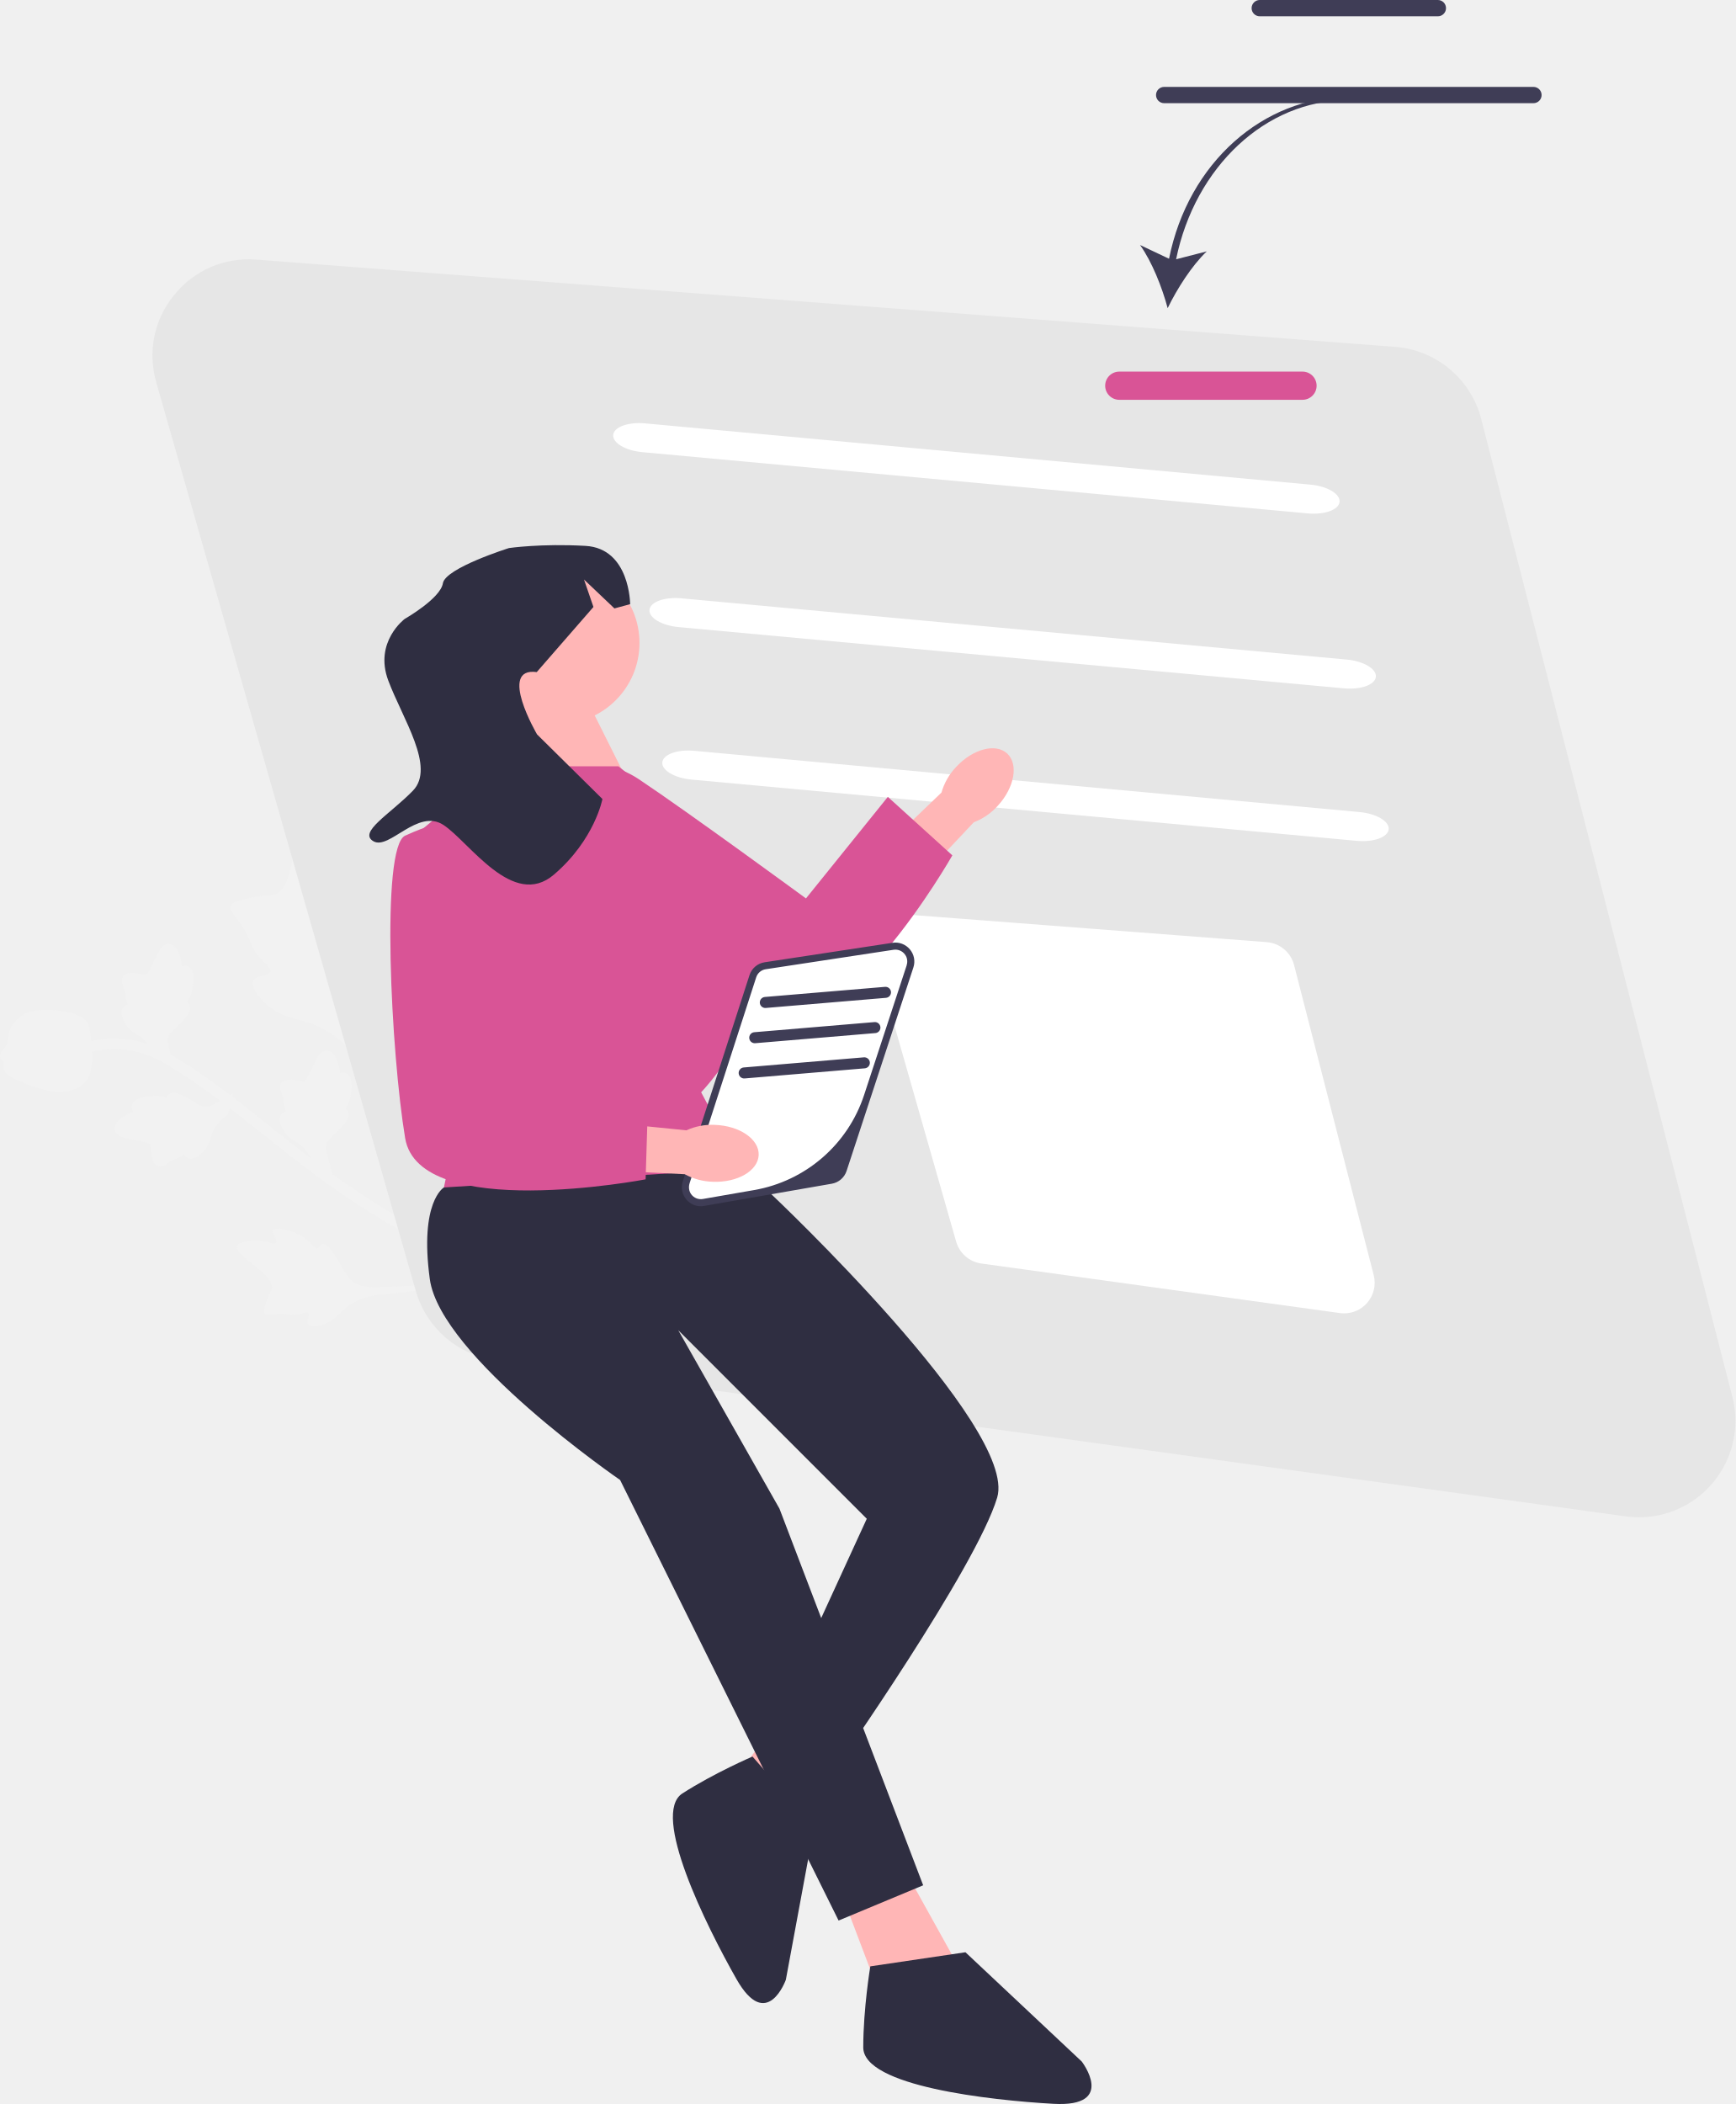
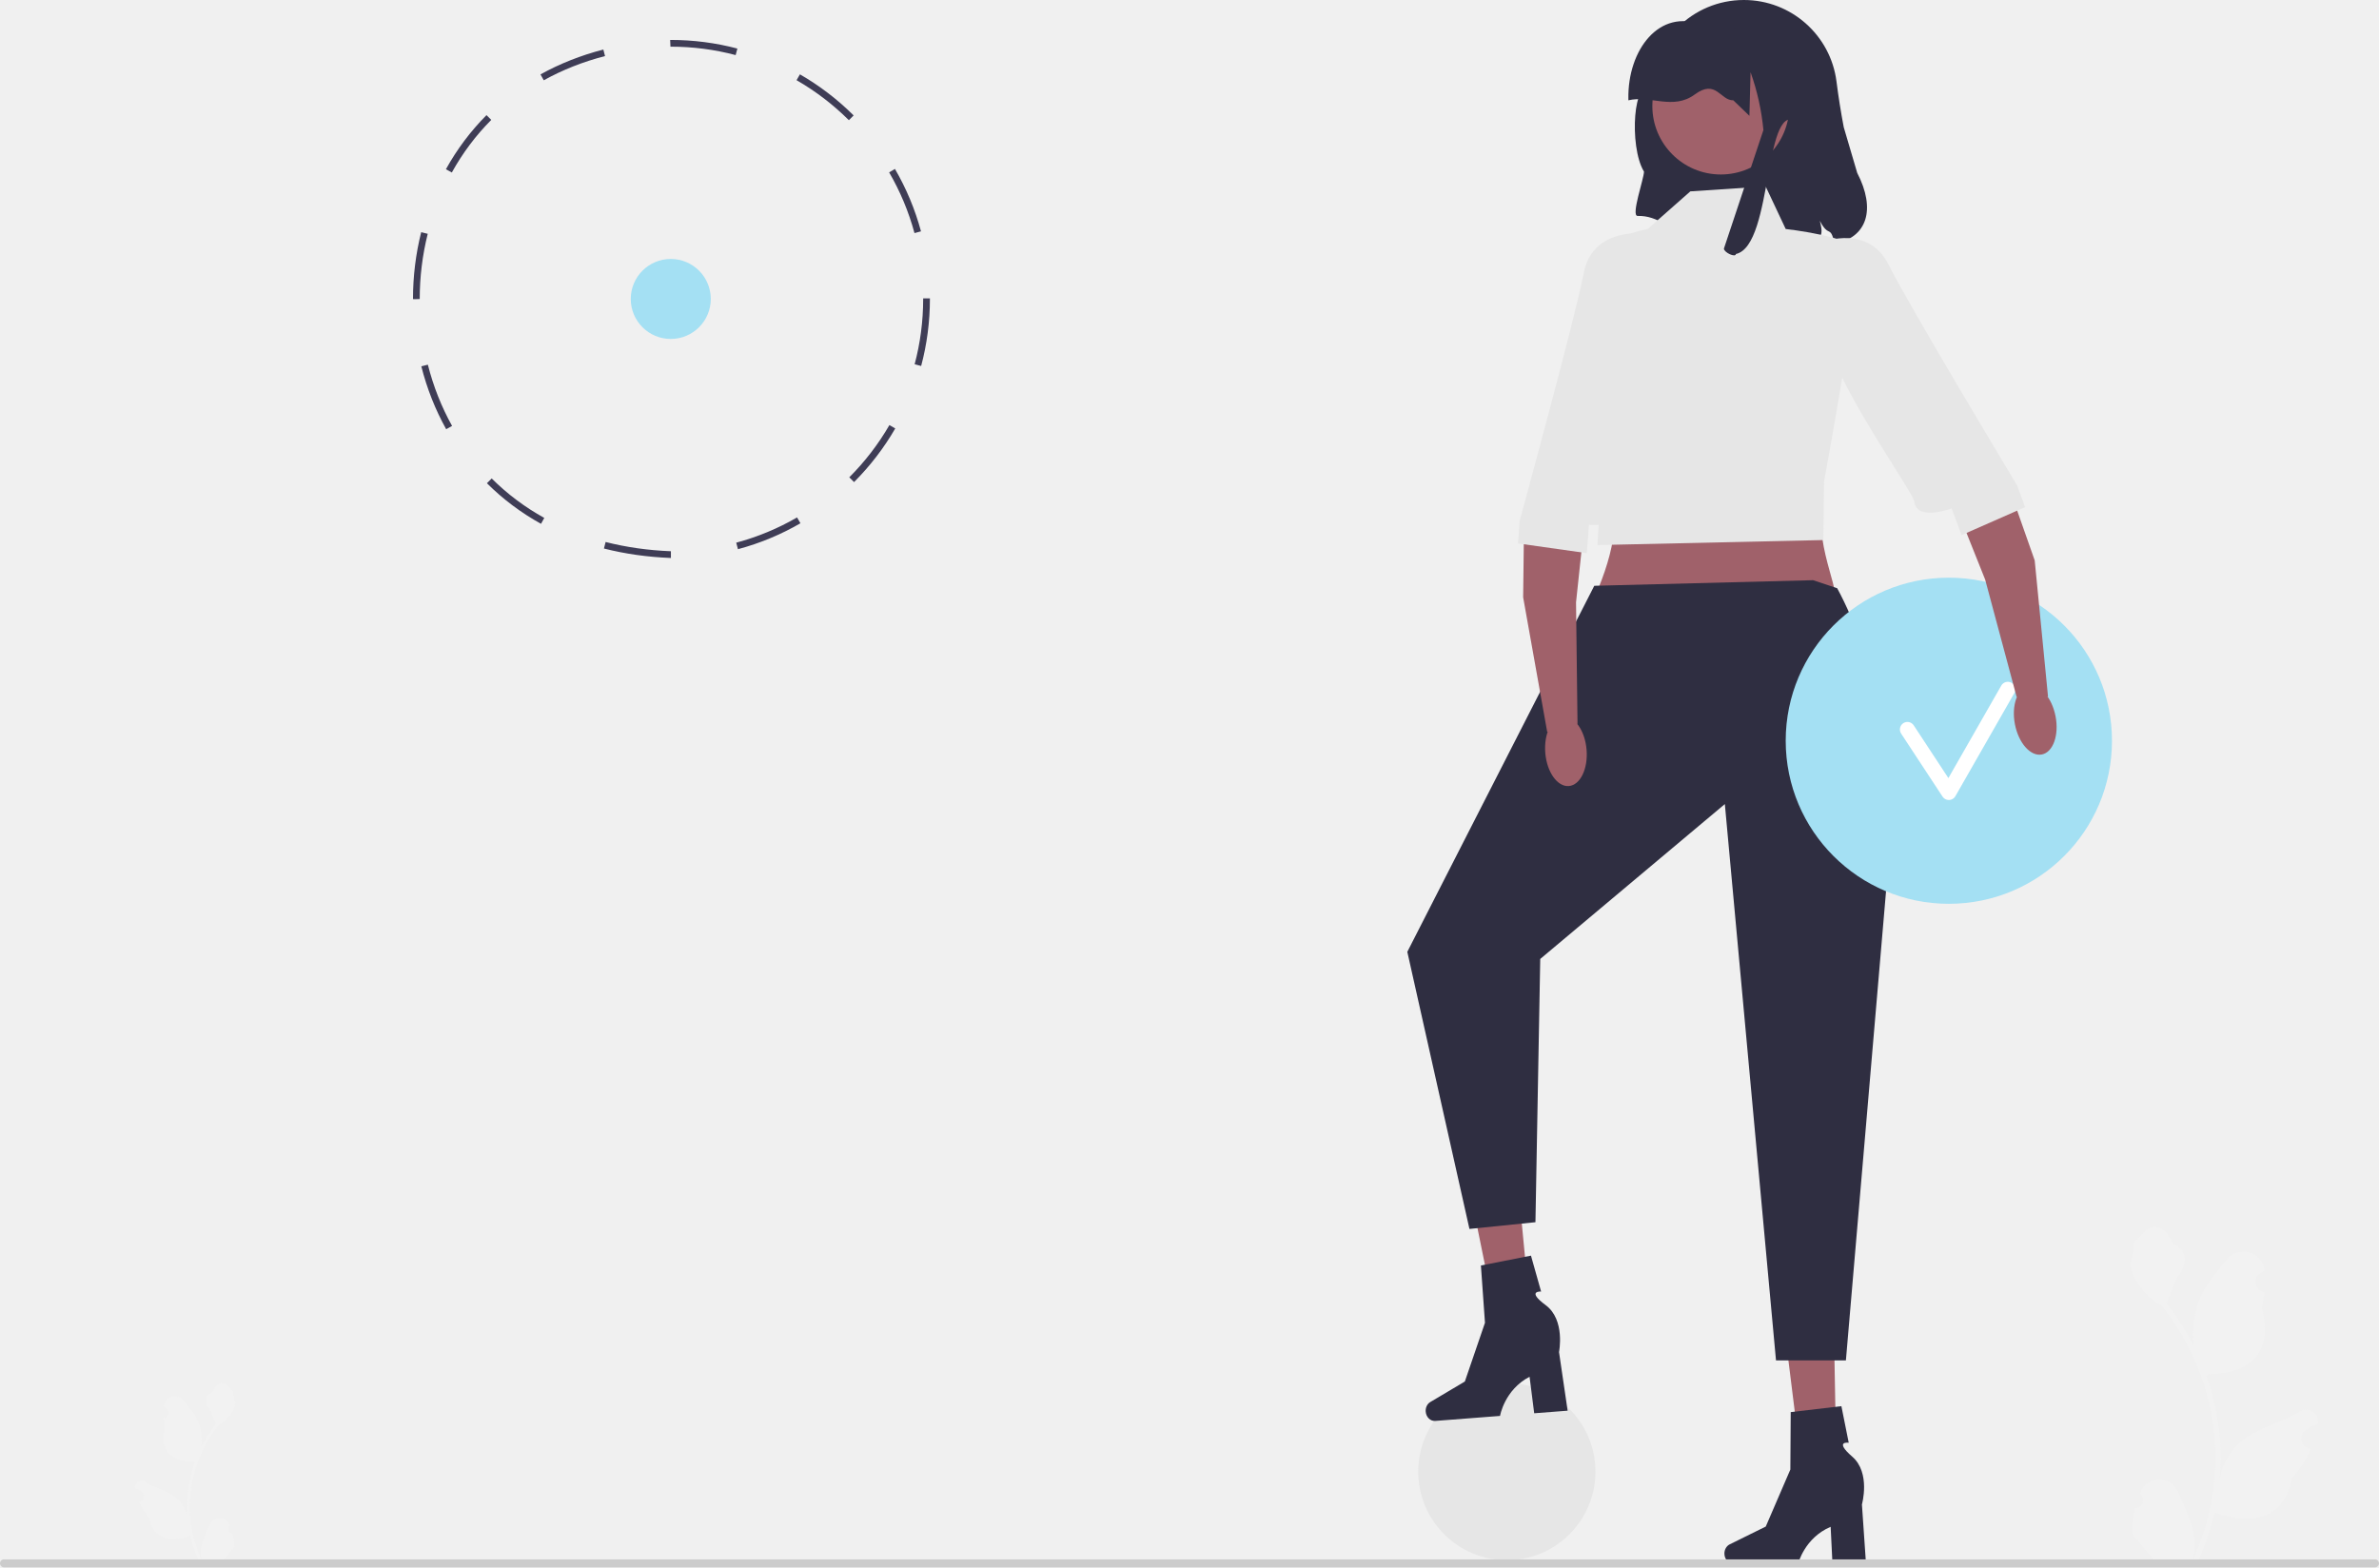
- <svg xmlns="http://www.w3.org/2000/svg" width="492.459" height="596.977" viewBox="0 0 492.459 596.977">
-   <path d="M94.269,234.126c-.569-.891-4.158-6.502-6.817-5.933-5.04,1.077-2.306,23.408-9.632,25.635-1.608,.489-3.871,.061-8.926,1.413-2.011,.538-3.053,.98-3.377,1.87-.459,1.263,.93,2.325,2.993,5.403,3.094,4.617,2.142,5.471,4.863,8.78,2.02,2.457,3.605,3.276,3.294,4.354-.44,1.525-3.897,.87-4.728,2.619-.847,1.785,1.613,4.869,3.741,6.754,3.993,3.538,7.973,3.88,11.617,5.04,3.961,1.261,9.377,4.077,14.984,11.118l44.809,60.654c-3.614-1.369-10.655-4.183-20.259-8.994-8.101-4.06-16.132-8.68-23.872-13.738-3.337-2.18-6.254-4.21-8.874-6.1l.266,.139-1.28-4.632c-.491-1.841-.813-3.344-.132-4.554,.376-.647,1.085-1.314,1.911-2.088,.948-.885,2.024-1.886,3.072-3.277,.972-1.251,1.193-2.367,.707-3.302-.165-.318-.381-.544-.609-.71,.261-.413,.557-.9,.821-1.485,.559-1.244,.696-2.309,.795-3.101,.406-3.186-.11-5.064-1.54-5.582-.604-.218-1.15-.118-1.607,.096-.034-.654-.121-1.423-.359-2.252-.767-2.661-1.834-4.01-3.255-4.122-1.985-.157-2.986,2.036-4.143,4.571-.519,1.126-1.879,4.126-2.59,4.128-.088-.001-.339-.055-.561-.104-.609-.132-1.527-.332-2.96-.372-.803-.023-2.016-.058-2.758,.937-.661,.954-.335,1.967-.035,2.778,.1,.267,.218,.585,.338,.97,.272,.878,.318,1.352,.362,1.811,.058,.597,.118,1.217,.546,2.237,.036,.083,.069,.16,.103,.236-.402,.092-.824,.286-1.178,.68-1.333,1.45-.089,3.852,.502,4.808,1.065,1.71,2.413,2.532,3.498,3.193,.274,.167,.542,.33,.802,.507,1.346,.917,2.462,2.306,3.357,4.093-1.058-.806-2.07-1.582-3.019-2.313-3.401-2.617-6.599-5.168-9.717-7.653-3.206-2.557-6.345-5.059-9.538-7.5l.201-.878,0-0-.772,.448c-5.036-3.83-10.223-7.508-16.046-10.998-.239-.143-.521-.31-.812-.481l-.277-1.003c-.491-1.841-.813-3.344-.132-4.554,.376-.647,1.085-1.314,1.912-2.088,.947-.885,2.024-1.886,3.072-3.277,.972-1.251,1.193-2.367,.707-3.302-.164-.318-.381-.544-.609-.71,.261-.413,.557-.9,.821-1.485,.559-1.244,.696-2.309,.795-3.101,.406-3.186-.11-5.064-1.54-5.582-.604-.218-1.15-.118-1.607,.096-.034-.654-.121-1.423-.359-2.252-.767-2.661-1.834-4.01-3.254-4.121-1.985-.157-2.986,2.036-4.143,4.571-.519,1.126-1.879,4.126-2.59,4.128-.088-.001-.339-.055-.561-.104-.609-.132-1.527-.332-2.96-.372-.803-.023-2.016-.058-2.758,.937-.661,.954-.335,1.967-.035,2.778,.1,.267,.218,.585,.338,.97,.272,.878,.318,1.352,.362,1.811,.058,.597,.118,1.217,.546,2.237,.036,.083,.069,.16,.103,.236-.402,.092-.824,.286-1.178,.68-1.333,1.45-.089,3.852,.503,4.808,1.065,1.71,2.413,2.532,3.498,3.193,.274,.167,.543,.331,.802,.507,.761,.518,1.445,1.194,2.064,1.994-1.975-.666-4.256-1.215-6.828-1.451-3.074-.281-6.188-.074-9.292,.603-.022-.234-.043-.464-.067-.718-.264-2.855-.457-4.04-1.441-5.15-.478-.542-1.209-1.138-3.301-1.819-2.9-.944-5.383-1.087-6.077-1.109-3.466-.099-6.46-.184-9.178,1.907-.519,.396-2.094,1.596-2.958,3.713-.443,1.071-.522,1.94-.586,2.64-.068,.731-.11,1.214-.52,1.89-.259,.431-.57,.783-.818,1.066-.478,.567-1.377,1.605-.624,2.731,.181,.273,.41,.464,.67,.594-.138,.956-.054,1.945,.42,2.84,.424,.805,1.155,1.345,3.125,2.307,3.014,1.473,5.443,2.191,5.925,2.326,3.126,.886,4.694,1.331,6.374,1.267,3.576-.143,6.174-1.252,7.721-3.298,.078-.1,.15-.202,.219-.304l-0-0c1.084-1.607,1.202-3.289,1.389-5.968,.035-.517,.025-1.113-.02-1.873,2.932-.682,5.871-.914,8.763-.649,6.261,.574,10.71,3.24,12.846,4.522,5.321,3.189,10.119,6.556,14.771,10.057l-.561,.326c-1.656,.942-3.029,1.634-4.371,1.282-.721-.2-1.547-.716-2.504-1.319-1.096-.692-2.338-1.479-3.949-2.14-1.457-.622-2.592-.553-3.374,.153-.266,.24-.43,.506-.532,.769-.465-.147-1.012-.311-1.645-.418-1.345-.225-2.41-.088-3.201,.018-3.185,.415-4.87,1.391-5.008,2.905-.058,.64,.177,1.142,.501,1.529-.624,.199-1.346,.478-2.087,.919-2.38,1.417-3.414,2.791-3.161,4.194,.352,1.96,2.727,2.372,5.472,2.848,1.221,.216,4.467,.772,4.65,1.458,.021,.085,.033,.342,.042,.569,.026,.622,.066,1.561,.391,2.957,.182,.783,.455,1.965,1.606,2.43,1.09,.398,1.988-.175,2.696-.671,.233-.164,.51-.36,.853-.573,.78-.486,1.227-.65,1.66-.81,.563-.207,1.147-.423,2.026-1.096,.071-.056,.137-.107,.202-.159,.191,.366,.486,.724,.956,.967,1.741,.921,3.748-.89,4.523-1.705,1.384-1.464,1.837-2.977,2.201-4.194,.092-.307,.182-.609,.287-.905,.662-1.863,2.044-3.586,4.109-5.122l.446-.332,.427-1.861c2.803,2.162,5.579,4.37,8.405,6.624,3.128,2.496,6.341,5.057,9.756,7.685,4.528,3.483,10.162,7.819,18.008,12.945,7.834,5.118,15.964,9.796,24.169,13.907,7.308,3.661,13.16,6.184,17.176,7.802-11.702,.782-27.889,1.712-35.204,1.843-2.845,.051-5.776,.007-7.865-1.961-2.011-1.895-3-5.345-5.927-8.947-.342-.421-1.308-1.58-2.163-1.375-.707,.169-.694,1.117-1.352,1.285-.882,.225-1.622-1.296-3.448-2.727-1.288-1.009-2.461-1.46-3.47-1.848-.304-.117-4.864-1.838-5.701-.586l0,0c-.629,.94,1.387,2.743,.789,3.538-.597,.792-2.806-.722-6.141-.597-.601,.023-4.391,.165-4.879,1.634-.925,2.784,10.823,7.886,9.803,12.124-.224,.93-1.087,1.918-1.882,4.789-.316,1.142-.4,1.781-.056,2.197,.487,.59,1.409,.215,3.515,.09,3.159-.186,3.303,.527,5.713,.147,1.788-.283,2.648-.824,3.087-.36,.622,.656-.698,2.164-.079,3.076,.631,.931,2.855,.613,4.394,.113,2.889-.939,4.205-2.794,5.825-4.248,1.761-1.58,4.707-3.426,9.78-4.146l35.915-3.779c2.1,.837,3.647,1.409,4.548,1.742,.48,.177,.788,.287,.916,.345l.476-.915,.533,.721c-.165-.235-.347-.495-.521-.744l.203-.39,1.375-.61c-.185-.421-.388-.605-.937-.842l2.761-.29c-.835,.068-1.84,.144-2.914,.224-.226-.092-.504-.194-.851-.323-.404-.149-.953-.352-1.609-.6-10.893-15.706-33.297-48.981-41.637-62.601-2.61-4.262-5.152-8.739-4.032-13.654,1.078-4.732,5.422-9.3,8.271-16.938,.333-.892,1.227-3.387,.156-4.499-.886-.92-2.309-.057-3.148-.904-1.127-1.135,.519-3.609,1.06-7.648,.381-2.848,.02-5.026-.291-6.9-.094-.565-1.547-9.001-4.188-9.155l-0,0c-1.984-.116-2.919,4.543-4.655,4.343-1.73-.198-1.404-4.892-4.562-9.83Z" fill="#f2f2f2" />
-   <path d="M461.334,430.248l-320.753-44.333c-10.735-1.482-19.595-9.175-22.574-19.595L44.339,108.479c-2.496-8.739-.633-17.788,5.113-24.829s14.235-10.68,23.299-9.988l323.159,24.759c11.691,.895,21.505,9.128,24.423,20.485l71.262,277.414c2.274,8.853,0,18.21-6.084,25.031-5.239,5.874-12.668,9.155-20.412,9.155-1.249,0-2.507-.085-3.765-.259Z" fill="#e6e6e6" />
-   <path d="M380.224,372.565l-101.735-14.061c-3.405-.47-6.215-2.91-7.16-6.215l-23.366-81.781c-.792-2.772-.201-5.642,1.622-7.875s4.515-3.387,7.39-3.168l102.498,7.853c3.708,.284,6.821,2.895,7.746,6.497l22.603,87.989c.721,2.808,0,5.776-1.93,7.939-1.662,1.863-4.018,2.904-6.474,2.904-.396,0-.795-.027-1.194-.082Z" fill="#fff" />
-   <path d="M371.122,145.673l-188.856-17.384c-4.761-.438-8.467-2.627-8.26-4.878s4.25-3.725,9.011-3.287l188.856,17.384c4.761,.438,8.465,2.625,8.258,4.877s-4.248,3.726-9.009,3.288Z" fill="#fff" />
-   <path d="M381.42,195.311l-188.856-17.384c-4.761-.438-8.467-2.627-8.26-4.878,.207-2.251,4.25-3.725,9.011-3.287l188.856,17.384c4.761,.438,8.465,2.625,8.258,4.877s-4.248,3.726-9.009,3.288Z" fill="#fff" />
-   <path d="M385.057,238.575l-188.856-17.384c-4.761-.438-8.467-2.627-8.26-4.878s4.25-3.725,9.011-3.287l188.856,17.384c4.761,.438,8.465,2.625,8.258,4.877s-4.248,3.726-9.009,3.288Z" fill="#fff" />
-   <g>
-     <path id="uuid-8cf563a5-feb8-4a87-a417-dd696e3ecec6-112" d="M271.261,217.677c4.74-5.165,11.247-6.905,14.534-3.888,3.286,3.017,2.107,9.649-2.636,14.815-1.866,2.089-4.206,3.702-6.823,4.702l-20.361,21.629-9.946-9.771,21.128-20.285c.773-2.694,2.18-5.163,4.103-7.201Z" fill="#ffb6b6" />
-     <path d="M155.179,222.49s11.898-10.883,26.136-1.381c14.238,9.502,47.394,33.806,47.394,33.806l23.232-28.814,18.307,16.594s-32.293,56.88-53.156,44.362c-20.864-12.519-67.44-48.255-65.325-55.649,2.115-7.394,3.412-8.917,3.412-8.917Z" fill="#d95496" />
+ <svg xmlns="http://www.w3.org/2000/svg" width="431" height="284" viewBox="0 0 431 284" fill="none">
+   <g clip-path="url(#clip0_2_1429)">
+     <path d="M332.359 44.151C331.589 40.604 331.363 43.217 329.689 39.999C330.838 44.157 328.718 42.796 325.903 46.056C306.114 49.158 304.001 38.919 296.678 39.126C295.426 39.126 297.845 32.353 297.839 31.095C295.008 26.469 296.064 13.373 299.017 16.913C299.017 7.571 306.59 0 315.935 0C324.547 0 331.656 6.436 332.713 14.758C333.067 17.542 333.507 20.308 334.032 23.062L336.469 31.329C339.896 37.934 338.275 43.066 332.359 44.151Z" fill="#2F2E41" />
+     <path d="M311.757 31.616C318.608 31.616 324.161 26.064 324.161 19.216C324.161 12.367 318.608 6.816 311.757 6.816C304.907 6.816 299.353 12.367 299.353 19.216C299.353 26.064 304.907 31.616 311.757 31.616Z" fill="#A0616A" />
+     <path d="M272.993 282.701C281.859 282.701 289.046 275.516 289.046 266.652C289.046 257.789 281.859 250.604 272.993 250.604C264.127 250.604 256.94 257.789 256.94 266.652C256.94 275.516 264.127 282.701 272.993 282.701Z" fill="#E6E6E6" />
+     <path d="M121.523 61.416C125.526 61.416 128.771 58.172 128.771 54.169C128.771 50.167 125.526 46.923 121.523 46.923C117.519 46.923 114.274 50.167 114.274 54.169C114.274 58.172 117.519 61.416 121.523 61.416Z" fill="#A4E0F3" />
+     <path d="M121.548 101.104H121.522C117.281 100.936 113.215 100.359 109.415 99.389L109.717 98.206C113.435 99.155 117.415 99.719 121.547 99.883L121.548 101.104ZM133.697 99.51L133.38 98.331C137.234 97.299 140.942 95.761 144.402 93.758L145.014 94.814C141.461 96.871 137.653 98.451 133.697 99.51ZM98.017 94.913C94.4 92.915 91.102 90.441 88.215 87.558L89.078 86.694C91.885 89.496 95.091 91.901 98.607 93.844L98.017 94.913ZM154.727 87.35L153.864 86.486C156.691 83.659 159.137 80.475 161.134 77.022L162.192 77.633C160.141 81.178 157.63 84.447 154.727 87.35L154.727 87.35ZM80.835 77.772C78.863 74.232 77.347 70.399 76.33 66.378L77.514 66.079C78.506 69.996 79.982 73.73 81.903 77.177L80.835 77.772H80.835ZM166.884 66.314L165.704 65.999C166.729 62.161 167.249 58.181 167.249 54.169L167.249 54.061H168.471L168.471 54.164C168.471 58.287 167.937 62.373 166.884 66.314ZM75.173 54.212L74.819 54.195C74.819 50.082 75.319 46.006 76.307 42.068L77.492 42.365C76.529 46.206 76.04 50.182 76.04 54.182L75.173 54.212ZM165.676 42.236C164.638 38.386 163.092 34.682 161.082 31.226L162.138 30.612C164.202 34.161 165.789 37.965 166.855 41.918L165.676 42.236ZM81.855 31.257L80.786 30.666C82.791 27.045 85.265 23.746 88.138 20.861L89.004 21.723C86.21 24.528 83.805 27.735 81.855 31.257H81.855ZM153.791 21.78C150.957 18.959 147.768 16.519 144.311 14.529L144.921 13.47C148.469 15.514 151.744 18.019 154.653 20.915L153.791 21.78H153.791ZM98.514 14.547L97.92 13.48C101.414 11.539 105.245 10.024 109.308 8.977L109.612 10.16C105.65 11.18 101.916 12.656 98.514 14.547H98.514ZM133.276 9.981C129.461 8.969 125.507 8.456 121.523 8.456L121.465 8.459L121.413 7.239L121.497 7.236H121.503C125.617 7.236 129.674 7.762 133.589 8.8L133.276 9.981Z" fill="#3F3D56" />
+     <path d="M332.607 109.675H288.27C291.986 101.385 294.271 93.49 290.699 87.21L330.454 84.872C328.011 98.915 332.897 104.41 332.607 109.675Z" fill="#A0616A" />
+     <path d="M332.763 269.123L326.83 269.263L323.523 242.616L332.278 242.409L332.763 269.123Z" fill="#A0616A" />
+     <path d="M312.408 281.497C312.408 282.499 313.119 283.311 313.996 283.311H325.773C325.773 283.311 326.932 278.654 331.657 276.65L331.983 283.311H338.058L337.322 272.6C337.322 272.6 338.947 266.87 335.572 263.941C332.197 261.011 334.93 261.419 334.93 261.419L333.603 254.79L324.423 255.869L324.355 266.276L319.9 276.605L313.366 279.832C312.784 280.119 312.408 280.773 312.408 281.497L312.408 281.497H312.408Z" fill="#2F2E41" />
+     <path d="M277.633 241.873L271.728 242.47L266.375 216.158L275.089 215.276L277.633 241.873Z" fill="#A0616A" />
+     <path d="M258.293 255.78C258.37 256.779 259.142 257.534 260.017 257.466L271.758 256.558C271.758 256.558 272.554 251.826 277.11 249.463L277.949 256.079L284.006 255.611L282.446 244.989C282.446 244.989 283.624 239.15 280.033 236.49C276.442 233.83 279.199 234.025 279.199 234.025L277.364 227.518L268.295 229.302L269.03 239.683L265.385 250.325L259.119 254.046C258.562 254.377 258.237 255.058 258.293 255.78L258.293 255.78V255.78Z" fill="#2F2E41" />
+     <path d="M328.483 105.129L332.84 106.582C339.654 119.162 342.543 135.868 342.16 156.013L334.419 246.492H321.755L312.487 145.695L307.571 149.82L279.043 173.758L278.174 221.458L266.217 222.677L254.961 172.468L288.834 106.142L328.483 105.129V105.129V105.129Z" fill="#2F2E41" />
+     <path d="M336.699 45.584C335.79 42.857 323.513 41.493 323.513 41.493L319.876 33.766L306.235 34.675L298.506 41.493C298.506 41.493 291.231 42.857 290.322 45.584C289.412 48.311 290.143 86.093 290.143 86.093L289.412 98.766L330.334 97.857L330.454 87.314C330.454 87.314 337.609 48.311 336.699 45.584H336.699V45.584Z" fill="#E6E6E6" />
+     <path d="M353.068 163.766C369.39 163.766 382.622 150.538 382.622 134.22C382.622 117.903 369.39 104.675 353.068 104.675C336.745 104.675 323.513 117.903 323.513 134.22C323.513 150.538 336.745 163.766 353.068 163.766Z" fill="#A4E0F3" />
+     <path d="M353.067 144.958C352.609 144.958 352.18 144.727 351.928 144.342L344.425 132.924C344.012 132.294 344.187 131.448 344.817 131.035C345.447 130.622 346.292 130.797 346.705 131.426L352.987 140.987L362.569 124.226C362.942 123.572 363.775 123.344 364.429 123.718C365.084 124.092 365.311 124.925 364.937 125.579L354.252 144.27C354.017 144.682 353.584 144.942 353.11 144.957C353.096 144.958 353.082 144.958 353.067 144.958Z" fill="white" />
+     <path d="M364.046 88.535L368.624 101.544L371.035 126.205L365.351 126.276L359.651 105.024L348.664 77.533L364.046 88.535Z" fill="#A0616A" />
+     <path d="M369.911 136.71C371.946 136.32 373.062 133.227 372.405 129.801C371.747 126.376 369.565 123.915 367.531 124.305C365.496 124.695 364.38 127.789 365.037 131.214C365.694 134.64 367.876 137.101 369.911 136.71Z" fill="#A0616A" />
+     <path d="M330.442 43.801C330.442 43.801 338.523 40.661 342.17 47.995C345.817 55.329 365.445 87.972 365.445 87.972L366.89 91.893L355.367 96.962L353.584 92.126C353.584 92.126 347.189 94.546 346.785 90.82C346.629 89.388 335.109 73.089 332.152 64.675C327.414 51.19 330.442 43.801 330.442 43.801L330.442 43.801Z" fill="#E6E6E6" />
+     <path d="M386.827 273.232C388.089 273.311 388.786 271.744 387.831 270.831L387.736 270.453C387.749 270.423 387.761 270.393 387.774 270.362C389.05 267.321 393.375 267.342 394.64 270.388C395.763 273.092 397.193 275.8 397.545 278.659C397.702 279.921 397.631 281.206 397.351 282.445C399.982 276.699 401.367 270.425 401.367 264.115C401.367 262.529 401.28 260.944 401.103 259.363C400.957 258.069 400.756 256.783 400.495 255.51C399.087 248.624 396.038 242.066 391.639 236.588C389.525 235.432 387.761 233.626 386.696 231.461C386.314 230.68 386.014 229.84 385.872 228.984C386.112 229.016 386.779 225.352 386.598 225.127C386.933 224.619 387.533 224.366 387.899 223.869C389.721 221.401 392.23 221.832 393.541 225.187C396.339 226.599 396.366 228.941 394.649 231.193C393.557 232.626 393.406 234.565 392.448 236.099C392.546 236.225 392.649 236.347 392.748 236.473C394.556 238.792 396.12 241.285 397.439 243.903C397.066 240.993 397.616 237.487 398.554 235.227C399.622 232.652 401.624 230.483 403.386 228.257C405.503 225.584 409.844 226.75 410.217 230.14C410.22 230.173 410.224 230.206 410.227 230.238C409.966 230.386 409.709 230.543 409.459 230.709C408.03 231.653 408.524 233.868 410.217 234.129L410.255 234.135C410.16 235.077 409.998 236.012 409.762 236.931C412.023 245.672 407.142 248.856 400.172 248.999C400.018 249.077 399.868 249.156 399.714 249.231C400.42 251.219 400.985 253.258 401.403 255.324C401.777 257.15 402.038 258.996 402.184 260.849C402.365 263.188 402.349 265.538 402.152 267.873L402.164 267.79C402.665 265.219 404.062 262.817 406.089 261.153C409.11 258.672 413.377 257.759 416.636 255.765C418.205 254.805 420.215 256.046 419.941 257.864L419.928 257.951C419.443 258.148 418.969 258.377 418.512 258.633C418.25 258.781 417.993 258.937 417.743 259.103C416.314 260.048 416.808 262.262 418.501 262.523L418.539 262.529C418.567 262.533 418.59 262.537 418.618 262.541C417.786 264.517 416.626 266.351 415.174 267.932C413.76 275.563 407.689 276.287 401.194 274.065H401.19C400.48 277.156 399.442 280.177 398.109 283.056H387.103C387.063 282.934 387.028 282.808 386.992 282.685C388.01 282.749 389.036 282.689 390.038 282.504C389.221 281.502 388.404 280.493 387.588 279.491C387.568 279.471 387.552 279.452 387.536 279.432C387.122 278.919 386.704 278.41 386.29 277.898L386.29 277.897C386.264 276.323 386.452 274.755 386.826 273.232L386.827 273.232L386.827 273.232L386.827 273.232Z" fill="#F2F2F2" />
+     <path d="M42.144 277.817C41.471 277.859 41.099 277.023 41.608 276.536L41.659 276.335L41.639 276.287C40.958 274.665 38.652 274.676 37.977 276.3C37.378 277.742 36.616 279.187 36.428 280.711C36.344 281.384 36.382 282.07 36.531 282.73C35.128 279.666 34.389 276.32 34.389 272.955C34.389 272.109 34.436 271.264 34.53 270.421C34.608 269.731 34.715 269.045 34.854 268.366C35.605 264.694 37.232 261.196 39.577 258.275C40.705 257.659 41.645 256.696 42.213 255.541C42.417 255.124 42.577 254.677 42.653 254.22C42.525 254.237 42.169 252.283 42.266 252.163C42.087 251.892 41.767 251.757 41.572 251.492C40.6 250.176 39.262 250.406 38.563 252.195C37.071 252.948 37.056 254.197 37.972 255.398C38.555 256.162 38.635 257.196 39.146 258.014C39.093 258.081 39.039 258.147 38.986 258.214C38.022 259.451 37.188 260.78 36.484 262.176C36.683 260.624 36.39 258.755 35.889 257.549C35.32 256.176 34.253 255.02 33.313 253.832C32.184 252.406 29.869 253.029 29.67 254.836L29.664 254.889C29.804 254.968 29.941 255.051 30.074 255.14C30.836 255.643 30.573 256.824 29.67 256.964L29.65 256.967C29.7 257.469 29.786 257.968 29.913 258.458C28.707 263.119 31.31 264.817 35.027 264.894C35.109 264.936 35.189 264.978 35.271 265.018C34.894 266.078 34.593 267.165 34.37 268.267C34.171 269.241 34.032 270.225 33.954 271.213C33.857 272.461 33.866 273.714 33.971 274.959L33.965 274.915C33.697 273.544 32.953 272.263 31.871 271.375C30.26 270.052 27.985 269.565 26.247 268.502C25.41 267.99 24.338 268.652 24.484 269.621L24.491 269.668C24.75 269.773 25.003 269.895 25.247 270.031C25.386 270.11 25.523 270.194 25.657 270.282C26.419 270.786 26.155 271.967 25.252 272.106L25.232 272.109L25.19 272.116C25.634 273.169 26.252 274.147 27.026 274.991C27.78 279.06 31.018 279.446 34.482 278.261H34.484C34.863 279.91 35.416 281.521 36.127 283.056H41.997C42.018 282.991 42.037 282.924 42.056 282.858C41.513 282.892 40.966 282.86 40.431 282.762C40.867 282.227 41.302 281.689 41.738 281.155C41.748 281.144 41.757 281.134 41.765 281.123C41.986 280.85 42.209 280.579 42.43 280.305L42.43 280.305C42.444 279.466 42.343 278.629 42.144 277.817L42.144 277.817L42.144 277.817L42.144 277.817Z" fill="#F2F2F2" />
+     <path d="M0 283.273C0 283.676 0.324 284 0.727 284H430.273C430.676 284 431 283.676 431 283.273C431 282.87 430.676 282.547 430.273 282.547H0.727C0.324 282.547 0 282.87 0 283.273Z" fill="#CCCCCC" />
+     <path d="M276.096 95.862L275.947 108.227L280.304 132.618L285.796 131.149L285.528 109.148L288.66 79.709L276.096 95.862Z" fill="#A0616A" />
+     <path d="M284.232 142.428C286.296 142.253 287.73 139.293 287.435 135.817C287.14 132.342 285.228 129.666 283.164 129.841C281.099 130.016 279.665 132.976 279.96 136.451C280.255 139.927 282.167 142.603 284.232 142.428Z" fill="#A0616A" />
+     <path d="M297.066 42.306C297.066 42.306 288.437 41.47 286.912 49.517C285.387 57.564 275.332 94.301 275.332 94.301L275.003 98.466L287.469 100.227L287.875 95.089C287.875 95.089 294.687 95.688 294.067 91.992C293.447 88.295 297.066 42.306 297.066 42.306V42.306Z" fill="#E6E6E6" />
+     <path d="M295.012 17.923C294.843 9.055 300.632 1.416 308.395 4.544H310.92C318.308 4.553 330.935 14.999 326.049 22.326C319.33 16.831 321.464 44.478 314.497 46.023C314.439 46.729 312.352 45.761 312.317 45.053L319.475 23.562C319.137 19.985 318.355 16.464 317.146 13.081L316.94 20.989L314.024 18.176C311.648 18.237 310.926 14.248 307.027 17.125C303.127 20.003 298.971 17.219 295.012 18.176V17.923H295.012Z" fill="#2F2E41" />
  </g>
-   <g>
-     <polygon points="243.28 487.954 224.323 523.278 208.71 504.383 226.671 480.114 243.28 487.954" fill="#ffb6b6" />
-     <path d="M231.021,518.395l-8.021,43.339s-5.384,15.031-14.037-.236-24.323-46.854-15.314-52.642c9.008-5.789,19.888-10.466,19.888-10.466l17.484,20.006Z" fill="#2f2e41" />
-   </g>
-   <polygon points="254.467 526.423 274.467 562.423 249.467 565.423 238.467 536.423 254.467 526.423" fill="#ffb6b6" />
-   <path d="M148.467,200.423s-2,20-5,22c-3,2,35.016,0,35.016,0l-11.016-22h-19Z" fill="#ffb6b6" />
-   <path d="M189.459,228.438l-13.993-11.016h-34.213l-22.787,19,14.5,67.5-7,33,89,3-16-30s19-20,13-33c-6-13-22.507-48.484-22.507-48.484Z" fill="#d95496" />
-   <path d="M205.967,331.923l13,7s70,66,64,86c-6,20-46,77-46,77l-19-10,28-61-53.5-53.5,28.719,50.625,40.781,106.875-24,10-62-125s-51-35-54-57c-3-22,4-26,4-26l80-5Z" fill="#2f2e41" />
-   <path d="M273.967,553.923l33,31s10,13-8,12c-18-1-54-5-54-16,0-11,2-23,2-23l27-4Z" fill="#2f2e41" />
-   <circle cx="158.467" cy="182.423" r="23" fill="#ffb6b6" />
-   <path d="M258.243,274.196l-18.955,57.727c-.505,1.539-1.818,2.673-3.413,2.951l-36.25,6.304c-3.251,.565-5.937-2.528-4.921-5.668l18.93-58.511c.511-1.579,1.87-2.734,3.511-2.984l36.275-5.52c3.23-.492,5.843,2.596,4.824,5.701Z" fill="#fff" />
-   <path d="M198.855,342.244c-1.543,0-3.008-.659-4.047-1.855-1.248-1.437-1.643-3.376-1.057-5.186l18.93-58.512c.632-1.952,2.284-3.356,4.312-3.664l36.274-5.521c1.861-.284,3.702,.406,4.919,1.845,1.217,1.438,1.593,3.366,1.005,5.156l-18.955,57.727c-.622,1.894-2.228,3.282-4.191,3.625l-36.25,6.304c-.315,.055-.629,.081-.94,.081Zm55.232-72.8c-.171,0-.345,.013-.518,.039l-36.275,5.521c-1.275,.193-2.313,1.076-2.709,2.303l-18.881,58.359c-.346,1.071-.233,2.274,.432,3.182,.778,1.061,2.043,1.561,3.317,1.344l14.546-2.53c14.589-2.537,26.591-12.912,31.21-26.981l12.047-36.688c.303-.924,.266-1.954-.214-2.8-.63-1.113-1.755-1.749-2.956-1.749Z" fill="#3f3d56" />
-   <g>
-     <path id="uuid-43afbd22-a5bc-4202-86c3-15740b69aa20-113" d="M202.907,319.167c7.005,.259,12.55,4.084,12.384,8.542-.166,4.458-5.979,7.861-12.987,7.6-2.801-.066-5.545-.801-8.003-2.145l-29.668-1.474,.988-13.908,29.143,2.93c2.552-1.158,5.344-1.689,8.143-1.546Z" fill="#ffb6b6" />
-     <path d="M123.967,233.923s16,2,18,19c2,17,5,58,5,58l37-1-.76,24.697s-64.24,12.303-68.24-11.697c-4-24-7-82.63,0-85.815,7-3.185,9-3.185,9-3.185Z" fill="#d95496" />
-   </g>
-   <g>
-     <path d="M331.737,73.414l-8.23-3.899c3.376,4.711,6.284,12.068,7.841,17.922,2.637-5.453,6.887-12.126,11.094-16.112l-8.698,2.238c5.36-26.268,25.519-45.126,48.604-45.126l.327-.949c-24.113,0-45.466,18.596-50.938,45.925Z" fill="#3f3d56" />
-     <path d="M369.616,113.438h-52c-2.206,0-4-1.794-4-4s1.794-4,4-4h52c2.206,0,4,1.794,4,4s-1.794,4-4,4Z" fill="#d95496" />
-   </g>
-   <path d="M251.407,283.12l-34.1,2.873c-.86,.072-1.618-.568-1.691-1.428s.568-1.618,1.428-1.69l34.1-2.873c.86-.072,1.618,.568,1.69,1.428s-.568,1.618-1.427,1.691Z" fill="#3f3d56" />
-   <path d="M248.407,293.12l-34.1,2.873c-.86,.072-1.618-.568-1.691-1.428s.568-1.618,1.428-1.69l34.1-2.873c.86-.072,1.618,.568,1.69,1.428s-.568,1.618-1.427,1.691Z" fill="#3f3d56" />
-   <path d="M245.407,303.12l-34.1,2.873c-.86,.072-1.618-.568-1.691-1.428s.568-1.618,1.428-1.69l34.1-2.873c.86-.072,1.618,.568,1.69,1.428s-.568,1.618-1.427,1.691Z" fill="#3f3d56" />
-   <path d="M152.311,190.692l16.09-18.475-2.682-7.793,8.638,8.208,4.459-1.211s-.038-15.821-12.672-16.536c-12.633-.715-21.695,.616-21.695,.616,0,0-18.064,5.661-18.77,9.999-.706,4.338-10.826,10.103-10.826,10.103,0,0-8.78,6.531-4.676,17.479,4.105,10.947,13.47,24.612,6.987,31.273-6.483,6.661-15.645,11.789-11.181,14.346s12.516-9.431,19.849-4.638,19.724,24.044,31.347,14.102c11.623-9.942,13.772-21.458,13.772-21.458l-18.55-18.332s-11.238-19.169-.091-17.683Z" fill="#2f2e41" />
-   <g>
-     <path d="M408.025,4.622h-50.546c-1.274,0-2.311-1.037-2.311-2.311S356.204,0,357.478,0h50.546c1.274,0,2.311,1.036,2.311,2.311s-1.036,2.311-2.311,2.311Z" fill="#3f3d56" />
-     <path d="M435.149,29.278h-104.794c-1.274,0-2.311-1.037-2.311-2.311s1.037-2.311,2.311-2.311h104.794c1.274,0,2.311,1.036,2.311,2.311,0,1.274-1.036,2.311-2.311,2.311Z" fill="#3f3d56" />
-   </g>
+   <defs>
+     <clipPath id="clip0_2_1429">
+       <rect width="431" height="284" fill="white" />
+     </clipPath>
+   </defs>
</svg>
